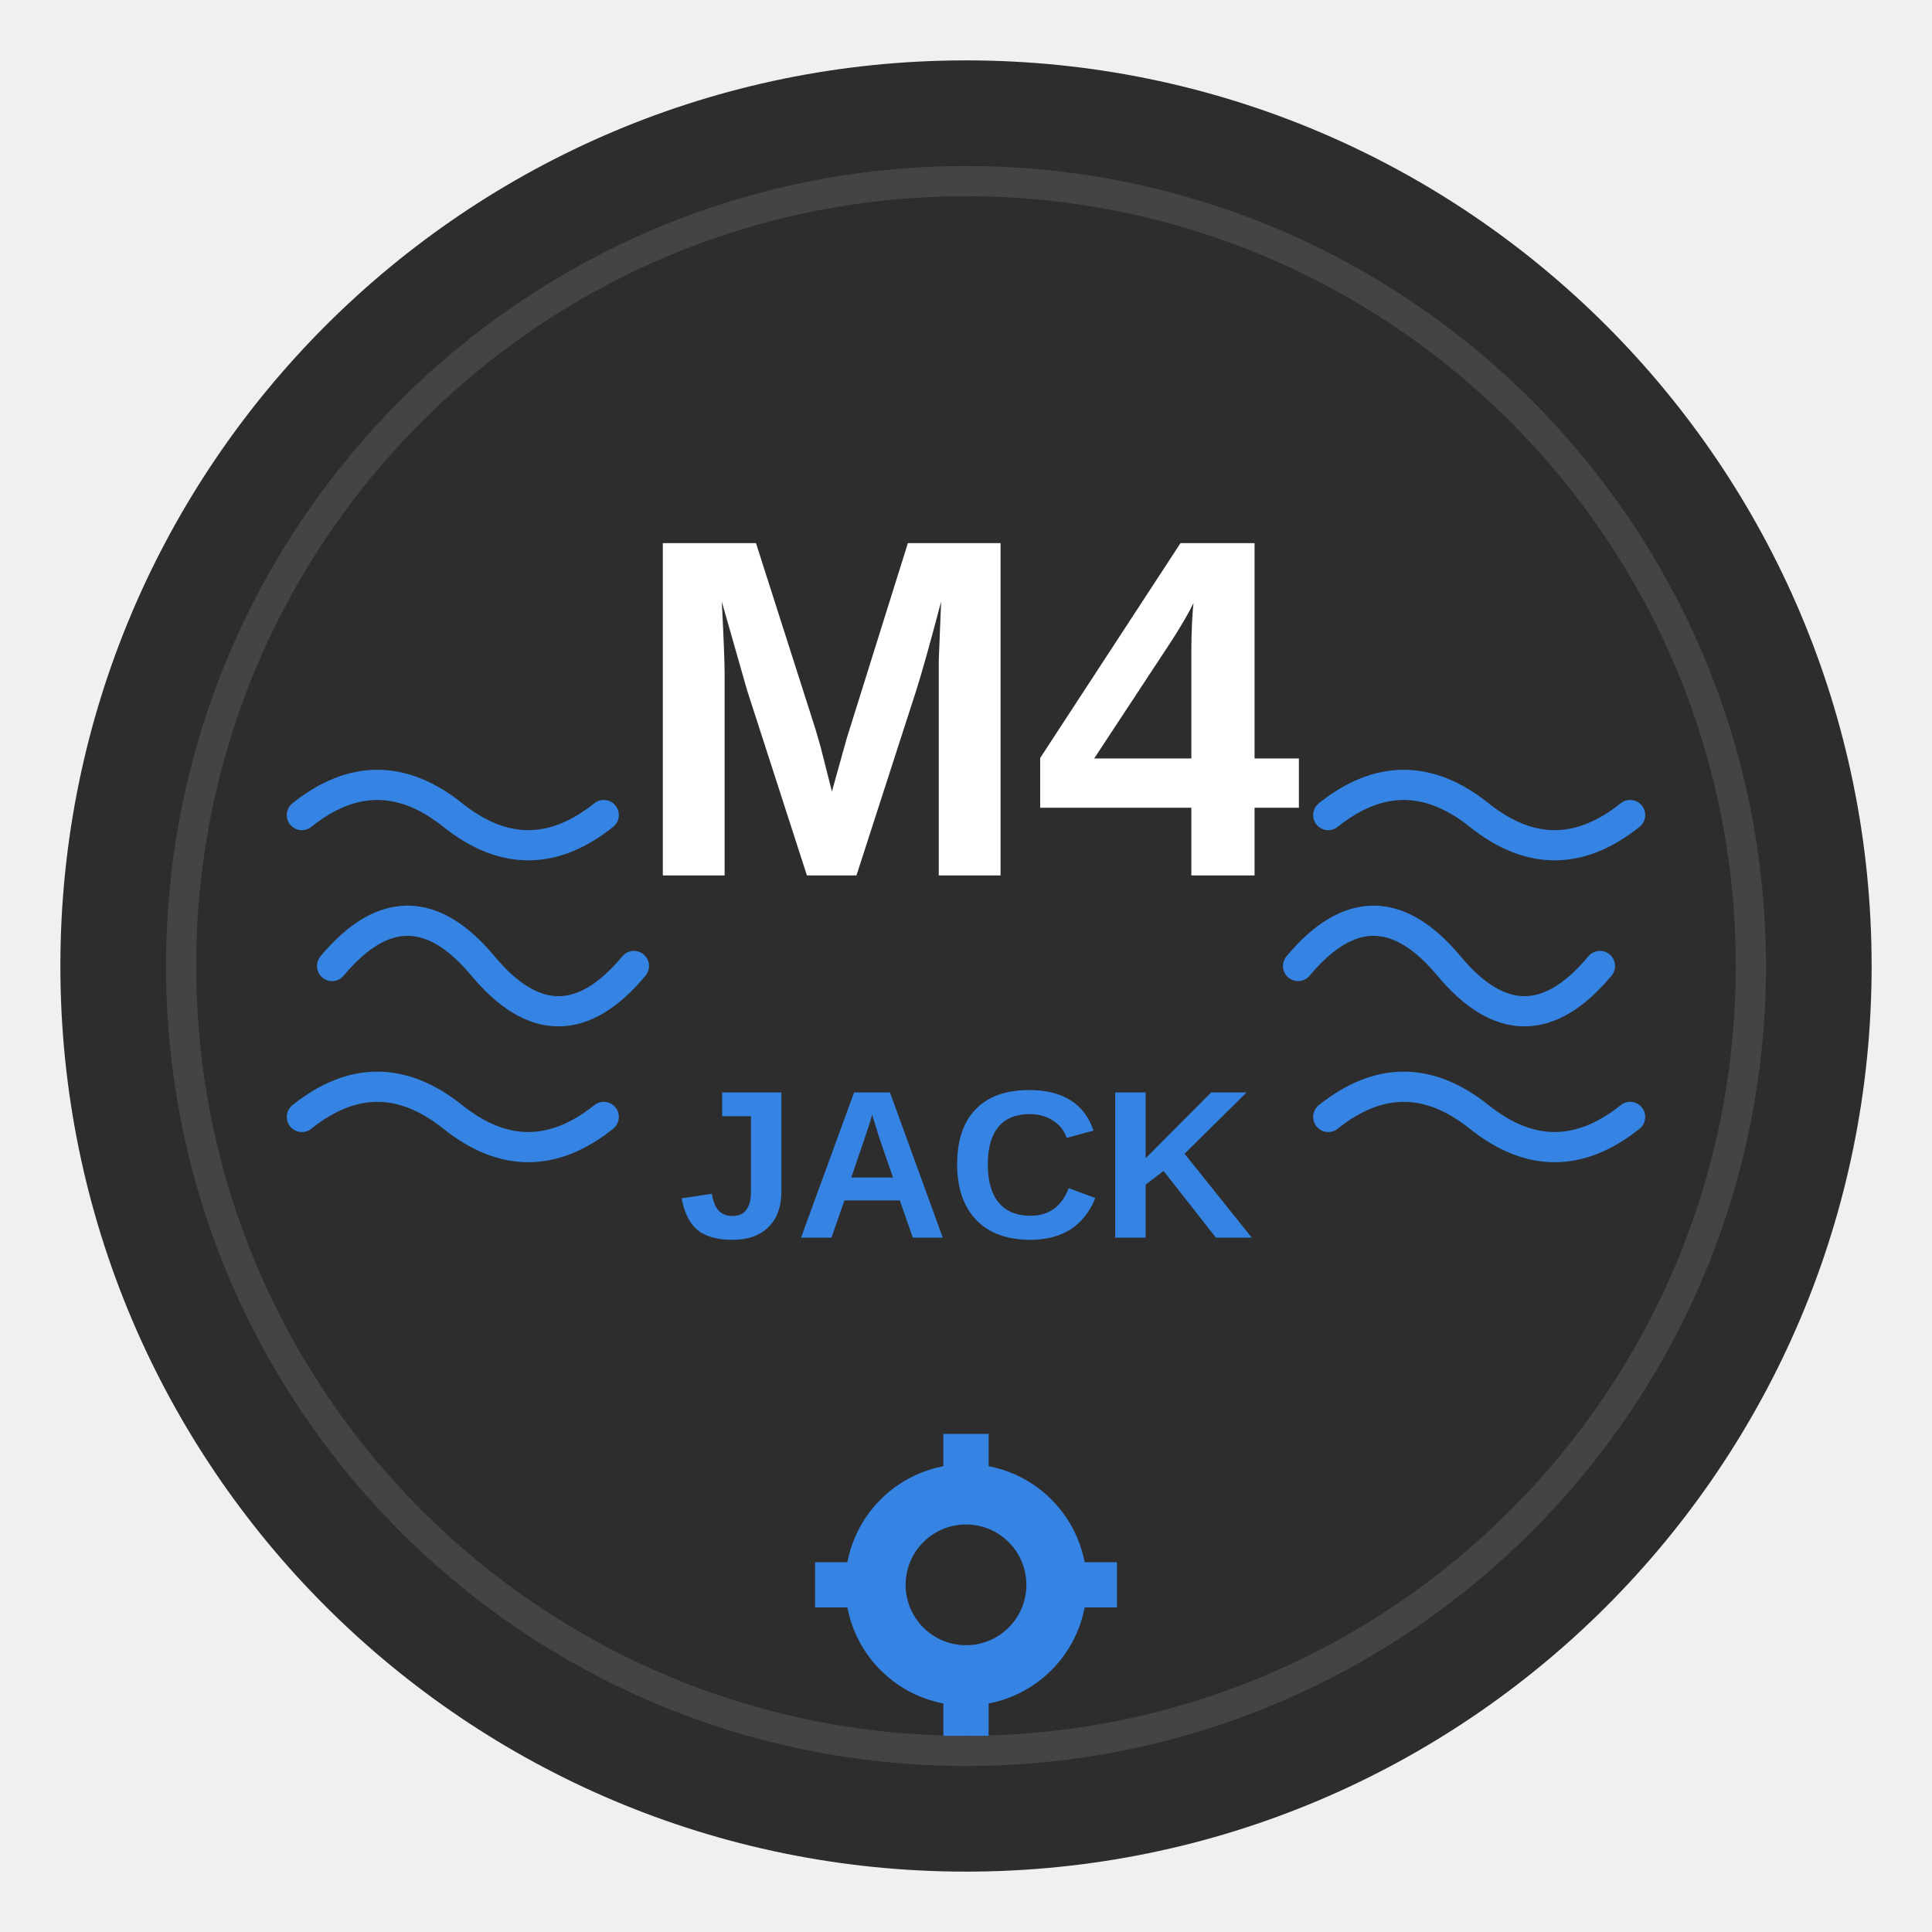
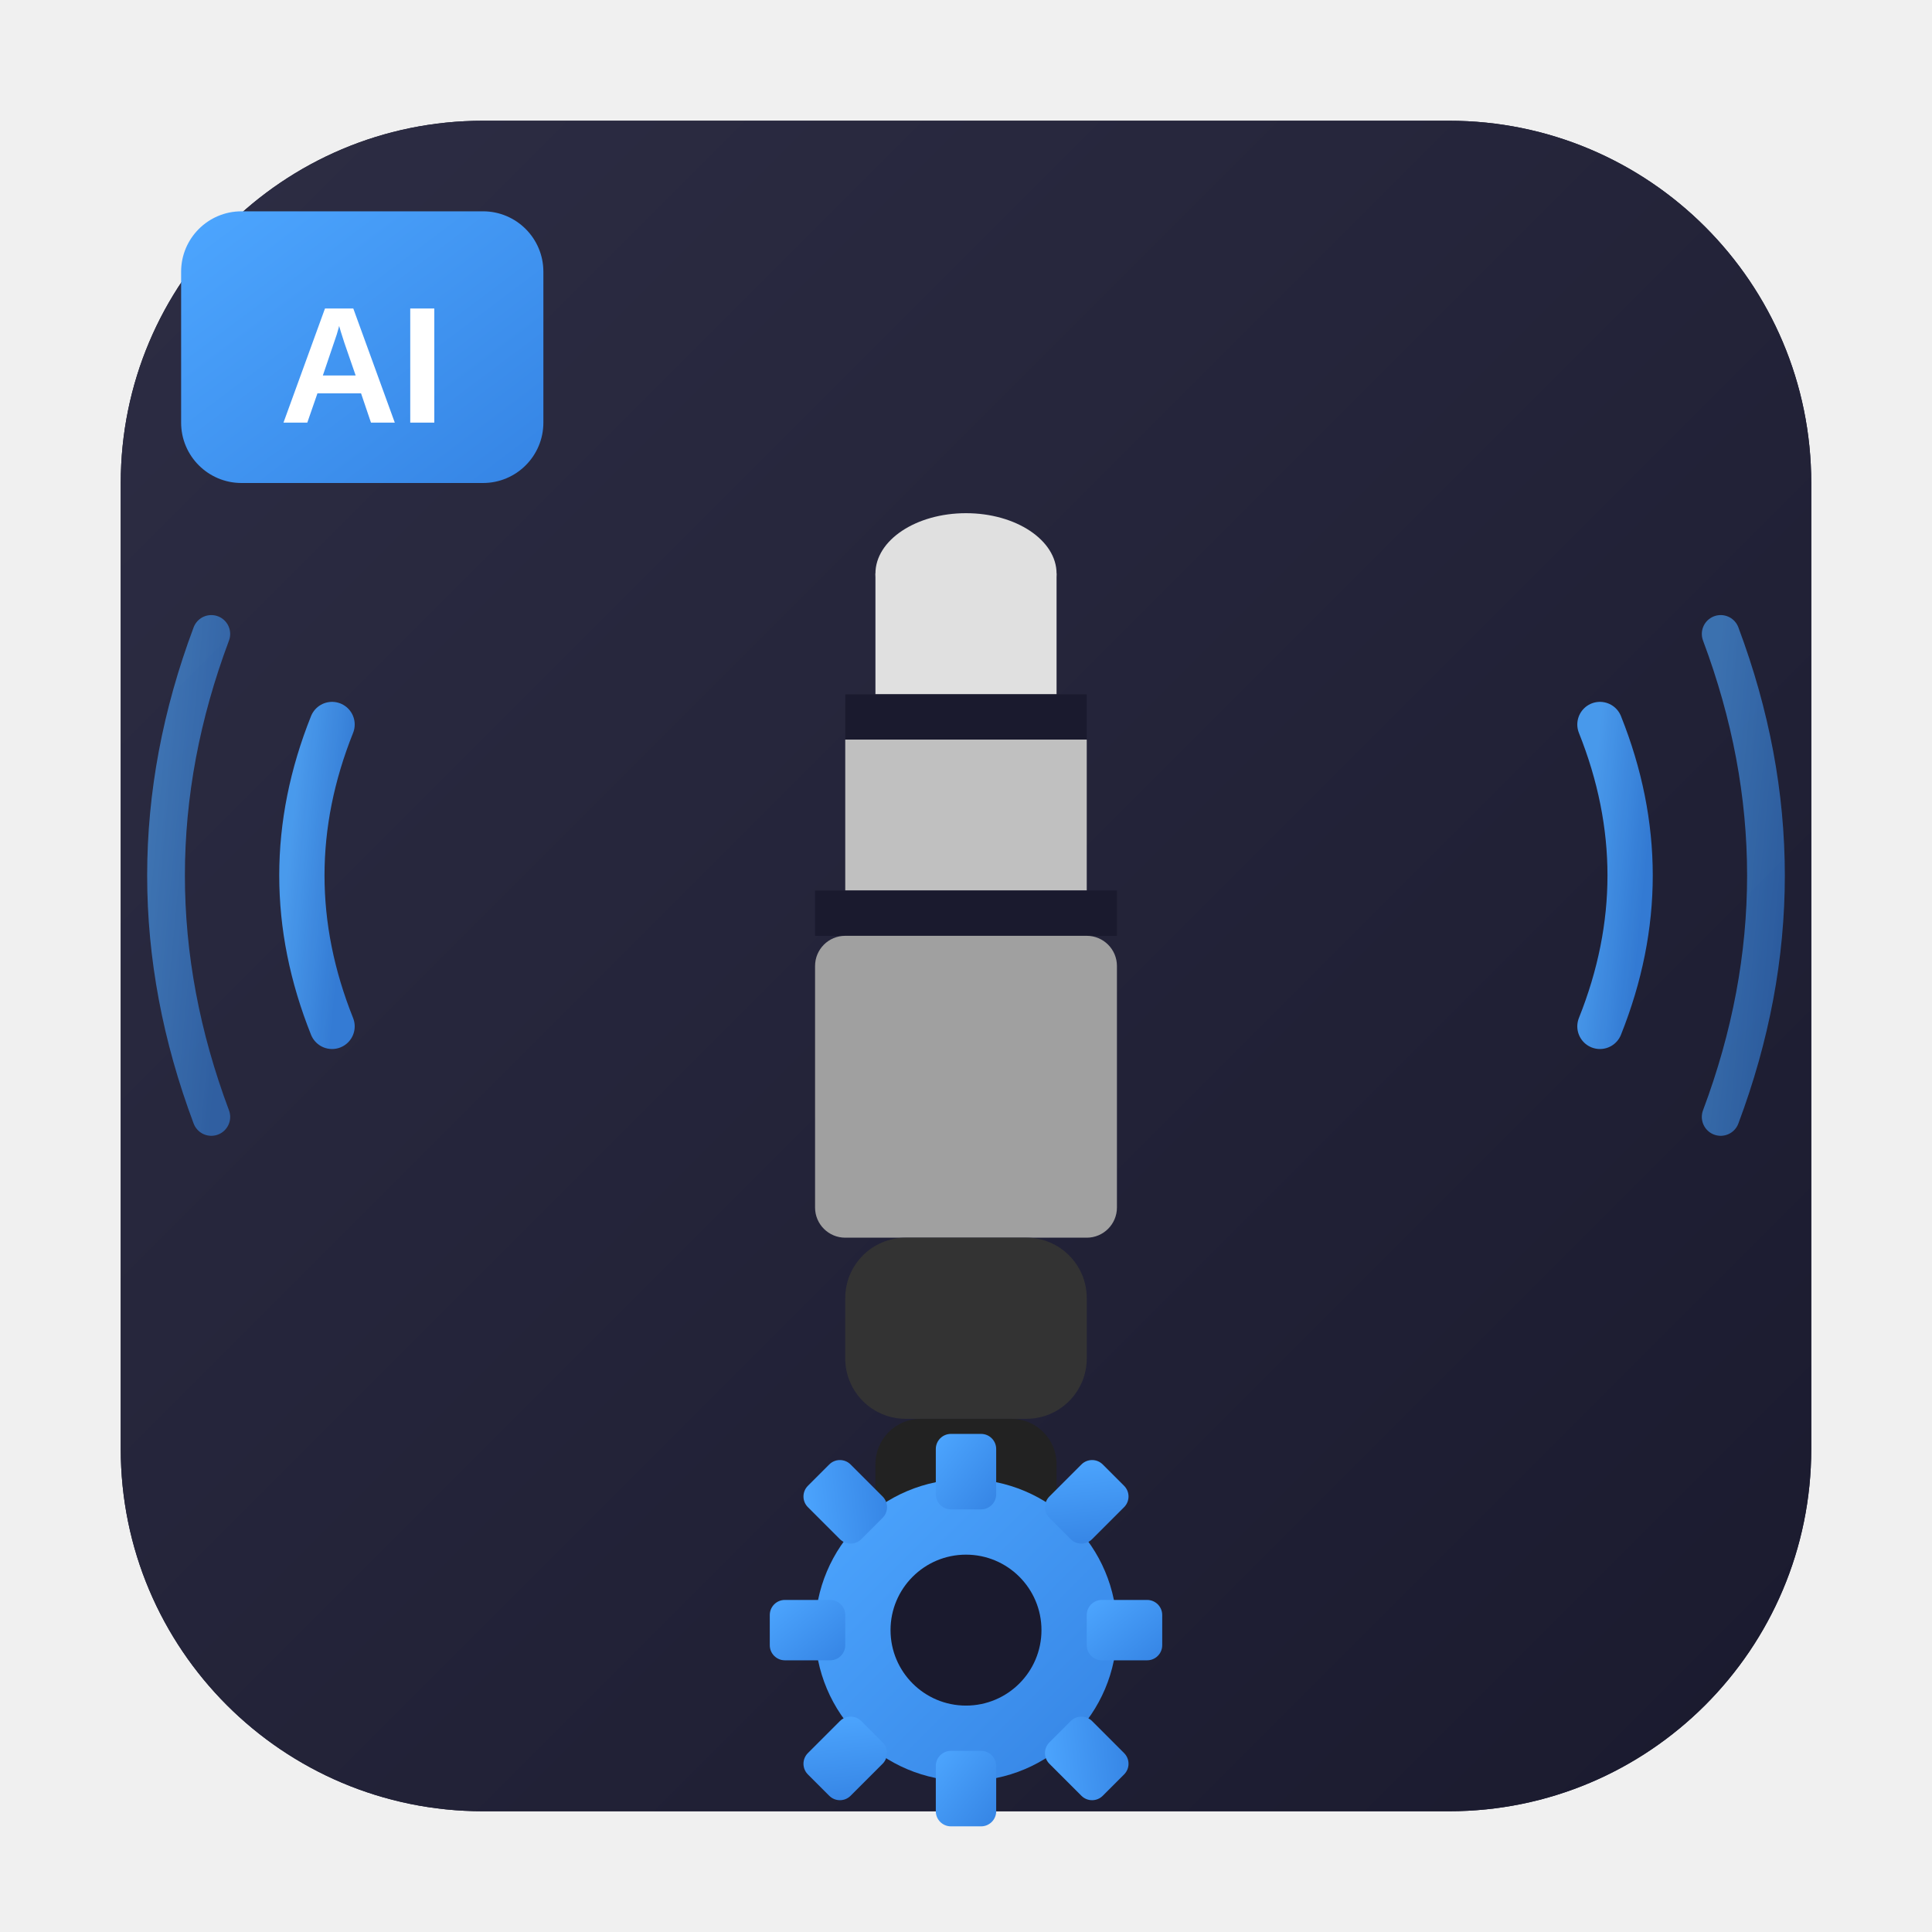
<svg xmlns="http://www.w3.org/2000/svg" width="128" height="128" viewBox="0 0 128 128">
-   <circle cx="64" cy="64" r="60" fill="#2d2d2d" />
-   <circle cx="64" cy="64" r="52" fill="none" stroke="#444" stroke-width="2" />
-   <text x="64" y="58" font-family="Arial, Helvetica, sans-serif" font-size="32" font-weight="bold" fill="#ffffff" text-anchor="middle">M4</text>
-   <text x="64" y="82" font-family="Arial, Helvetica, sans-serif" font-size="14" font-weight="bold" fill="#3584e4" text-anchor="middle">JACK</text>
-   <path d="M 20 54 Q 25 50, 30 54 Q 35 58, 40 54" fill="none" stroke="#3584e4" stroke-width="2" stroke-linecap="round" />
-   <path d="M 22 64 Q 27 58, 32 64 Q 37 70, 42 64" fill="none" stroke="#3584e4" stroke-width="2" stroke-linecap="round" />
-   <path d="M 20 74 Q 25 70, 30 74 Q 35 78, 40 74" fill="none" stroke="#3584e4" stroke-width="2" stroke-linecap="round" />
-   <path d="M 88 54 Q 93 50, 98 54 Q 103 58, 108 54" fill="none" stroke="#3584e4" stroke-width="2" stroke-linecap="round" />
-   <path d="M 86 64 Q 91 58, 96 64 Q 101 70, 106 64" fill="none" stroke="#3584e4" stroke-width="2" stroke-linecap="round" />
-   <path d="M 88 74 Q 93 70, 98 74 Q 103 78, 108 74" fill="none" stroke="#3584e4" stroke-width="2" stroke-linecap="round" />
-   <g transform="translate(64, 105)">
-     <circle cx="0" cy="0" r="8" fill="#3584e4" />
-     <circle cx="0" cy="0" r="4" fill="#2d2d2d" />
-     <rect x="-1.5" y="-10" width="3" height="4" fill="#3584e4" />
-     <rect x="-1.5" y="6" width="3" height="4" fill="#3584e4" />
-     <rect x="-10" y="-1.5" width="4" height="3" fill="#3584e4" />
-     <rect x="6" y="-1.5" width="4" height="3" fill="#3584e4" />
+   <rect x="8" y="8" width="112" height="112" rx="24" fill="#1a1a2e" />
+   <defs>
+     <linearGradient id="bgGrad" x1="0%" y1="0%" x2="100%" y2="100%">
+       <stop offset="0%" style="stop-color:#2d2d44;stop-opacity:1" />
+       <stop offset="100%" style="stop-color:#1a1a2e;stop-opacity:1" />
+     </linearGradient>
+     <linearGradient id="jackGrad" x1="0%" y1="0%" x2="100%" y2="100%">
+       <stop offset="0%" style="stop-color:#4da6ff;stop-opacity:1" />
+       <stop offset="100%" style="stop-color:#3584e4;stop-opacity:1" />
+     </linearGradient>
+   </defs>
+   <rect x="8" y="8" width="112" height="112" rx="24" fill="url(#bgGrad)" />
+   <g transform="translate(64, 58)">
+     <ellipse cx="0" cy="-20" rx="6" ry="4" fill="#e0e0e0" />
+     <rect x="-6" y="-20" width="12" height="8" fill="#e0e0e0" />
+     <rect x="-8" y="-12" width="16" height="3" fill="#1a1a2e" />
+     <rect x="-8" y="-9" width="16" height="10" fill="#c0c0c0" />
+     <rect x="-10" y="1" width="20" height="3" fill="#1a1a2e" />
+     <rect x="-10" y="4" width="20" height="20" rx="2" fill="#a0a0a0" />
+     <rect x="-8" y="24" width="16" height="12" rx="4" fill="#333" />
+     <rect x="-6" y="36" width="12" height="8" rx="3" fill="#222" />
+   </g>
+   <path d="M 22 48 Q 18 58, 22 68" fill="none" stroke="url(#jackGrad)" stroke-width="3" stroke-linecap="round" opacity="0.9" />
+   <path d="M 14 42 Q 8 58, 14 74" fill="none" stroke="url(#jackGrad)" stroke-width="2.5" stroke-linecap="round" opacity="0.6" />
+   <path d="M 106 48 Q 110 58, 106 68" fill="none" stroke="url(#jackGrad)" stroke-width="3" stroke-linecap="round" opacity="0.9" />
+   <path d="M 114 42 Q 120 58, 114 74" fill="none" stroke="url(#jackGrad)" stroke-width="2.5" stroke-linecap="round" opacity="0.6" />
+   <g transform="translate(64, 108)">
+     <circle cx="0" cy="0" r="10" fill="url(#jackGrad)" />
+     <circle cx="0" cy="0" r="5" fill="#1a1a2e" />
+     <rect x="-2" y="-13" width="4" height="5" rx="1" fill="url(#jackGrad)" />
+     <rect x="-2" y="8" width="4" height="5" rx="1" fill="url(#jackGrad)" />
+     <rect x="-13" y="-2" width="5" height="4" rx="1" fill="url(#jackGrad)" />
+     <rect x="8" y="-2" width="5" height="4" rx="1" fill="url(#jackGrad)" />
+     <rect x="6" y="-11" width="4" height="5" rx="1" fill="url(#jackGrad)" transform="rotate(45, 8, -8.5)" />
+     <rect x="-10" y="6" width="4" height="5" rx="1" fill="url(#jackGrad)" transform="rotate(45, -8, 8.5)" />
+     <rect x="-10" y="-11" width="4" height="5" rx="1" fill="url(#jackGrad)" transform="rotate(-45, -8, -8.5)" />
+     <rect x="6" y="6" width="4" height="5" rx="1" fill="url(#jackGrad)" transform="rotate(-45, 8, 8.5)" />
+   </g>
+   <g transform="translate(24, 24)">
+     <rect x="-12" y="-10" width="24" height="18" rx="4" fill="url(#jackGrad)" />
+     <text x="0" y="4" font-family="Arial, Helvetica, sans-serif" font-size="11" font-weight="bold" fill="#ffffff" text-anchor="middle">AI</text>
  </g>
</svg>
